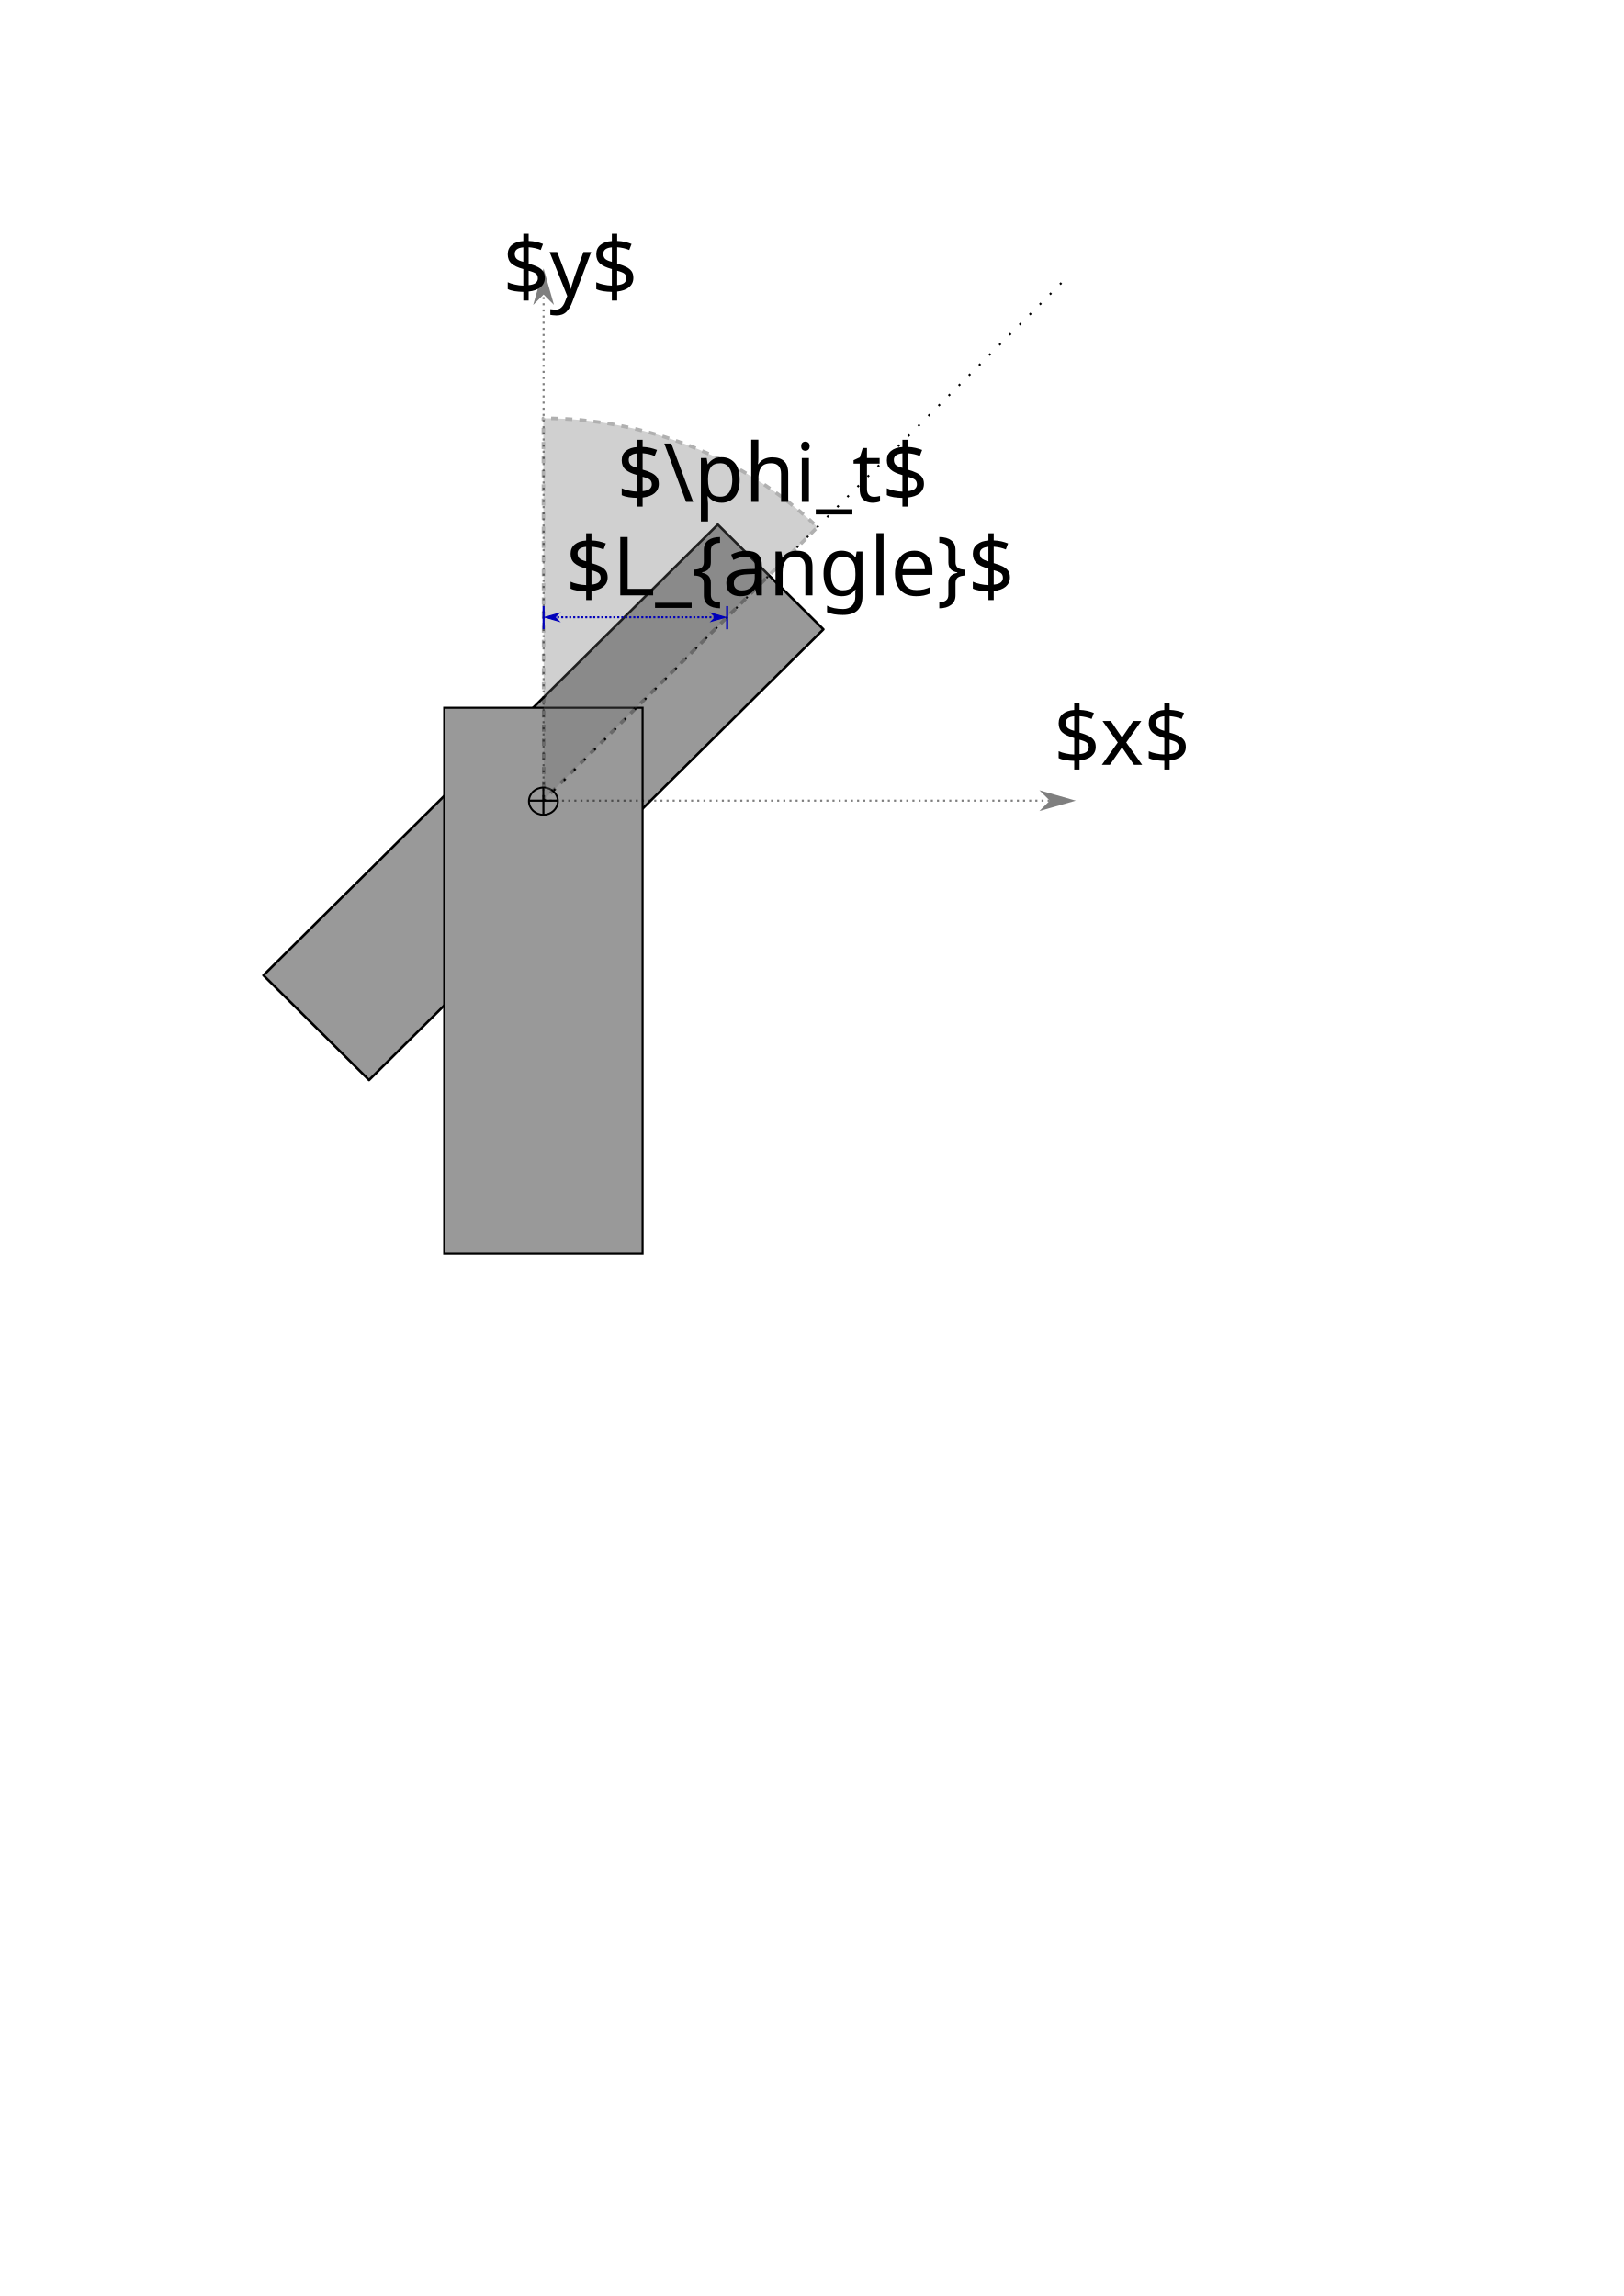
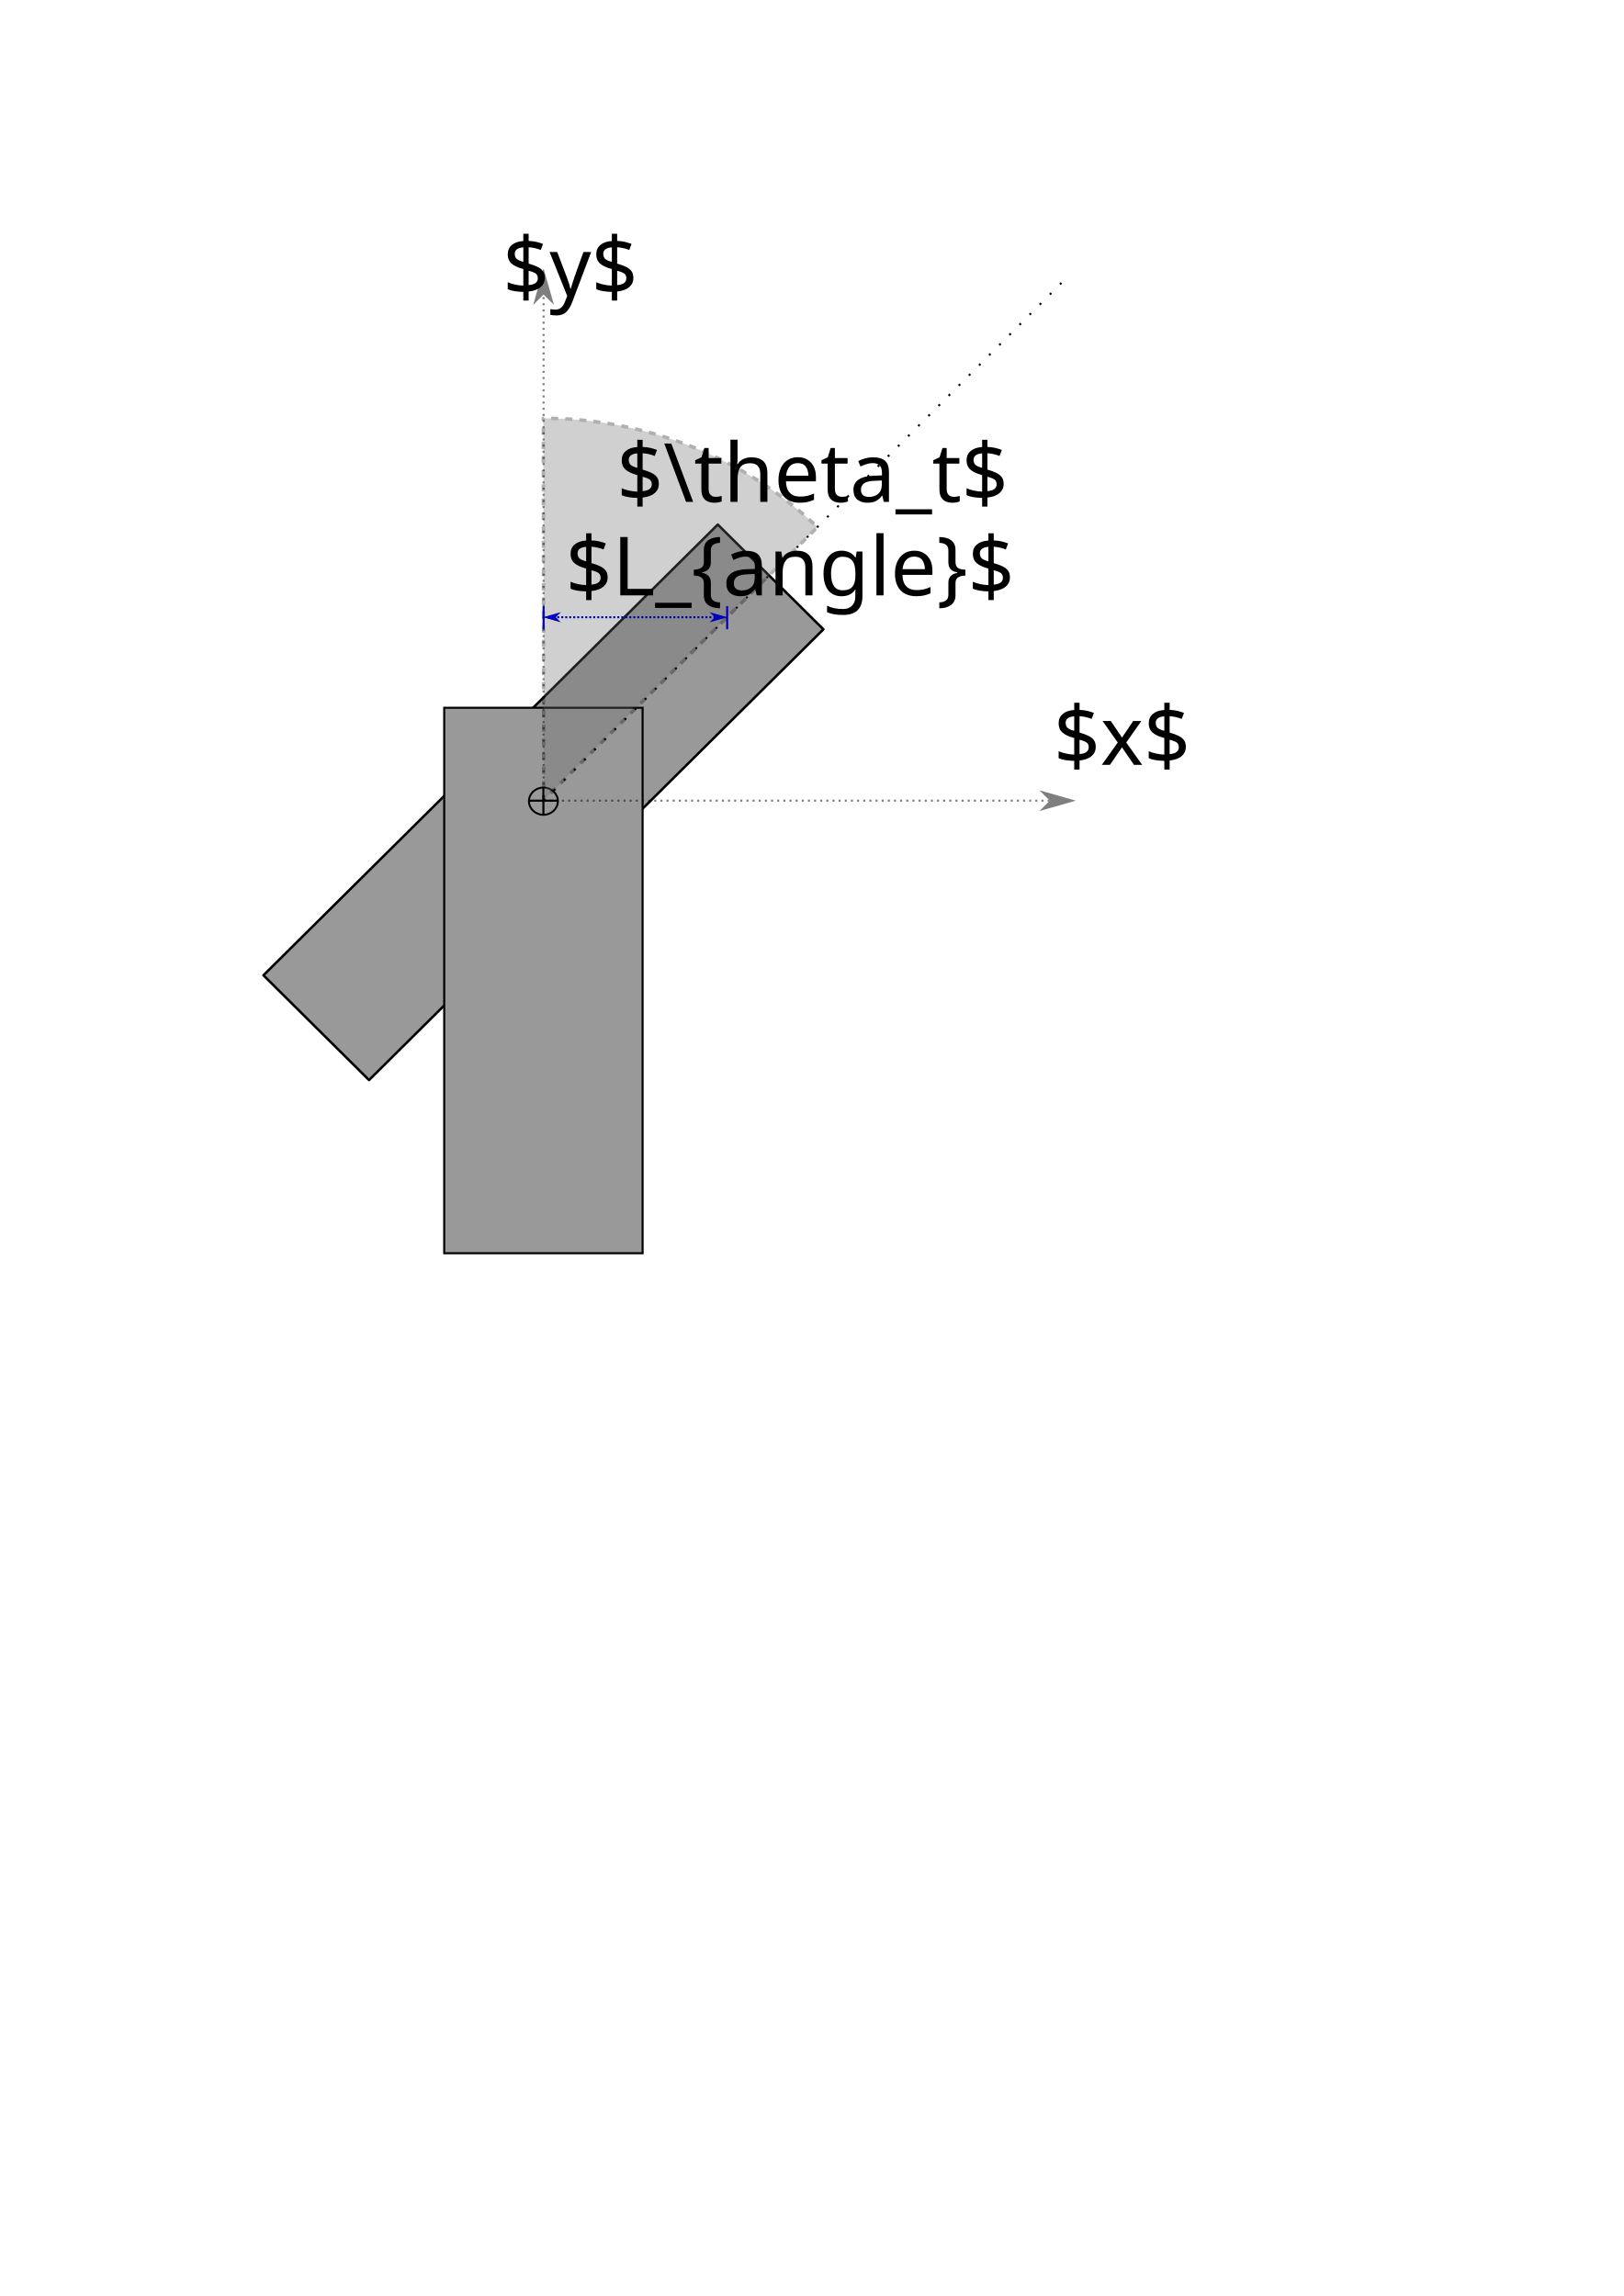
<svg xmlns="http://www.w3.org/2000/svg" id="svg8" version="1.1" viewBox="0 0 210 297" height="297mm" width="210mm">
  <defs id="defs2">
    <marker orient="auto" refY="0.0" refX="0.0" id="Arrow1Mend" style="overflow:visible;">
      <path id="path1065" d="M 0.0,0.0 L 5.0,-5.0 L -12.5,0.0 L 5.0,5.0 L 0.0,0.0 z " style="fill-rule:evenodd;stroke:#0000ba;stroke-width:1pt;stroke-opacity:1;fill:#0000ba;fill-opacity:1" transform="scale(0.4) rotate(180) translate(10,0)" />
    </marker>
    <marker orient="auto" refY="0.0" refX="0.0" id="Arrow1Mstart" style="overflow:visible">
      <path id="path1062" d="M 0.0,0.0 L 5.0,-5.0 L -12.5,0.0 L 5.0,5.0 L 0.0,0.0 z " style="fill-rule:evenodd;stroke:#0000ba;stroke-width:1pt;stroke-opacity:1;fill:#0000ba;fill-opacity:1" transform="scale(0.4) translate(10,0)" />
    </marker>
    <marker orient="auto" refY="0.0" refX="0.0" id="Arrow1Lend" style="overflow:visible;">
      <path id="path4625" d="M 0.0,0.0 L 5.0,-5.0 L -12.5,0.0 L 5.0,5.0 L 0.0,0.0 z " style="fill-rule:evenodd;stroke:#000000;stroke-width:1pt;stroke-opacity:1;fill:#000000;fill-opacity:1" transform="scale(0.8) rotate(180) translate(12.5,0)" />
    </marker>
    <marker style="overflow:visible" id="marker4960" refX="0.0" refY="0.0" orient="auto">
      <path transform="scale(0.8) translate(12.5,0)" style="fill-rule:evenodd;stroke:#000000;stroke-width:1pt;stroke-opacity:1;fill:#000000;fill-opacity:1" d="M 0.0,0.0 L 5.0,-5.0 L -12.5,0.0 L 5.0,5.0 L 0.0,0.0 z " id="path4958" />
    </marker>
    <marker orient="auto" refY="0.0" refX="0.0" id="Arrow1Lstart" style="overflow:visible">
      <path id="path4622" d="M 0.0,0.0 L 5.0,-5.0 L -12.5,0.0 L 5.0,5.0 L 0.0,0.0 z " style="fill-rule:evenodd;stroke:#000000;stroke-width:1pt;stroke-opacity:1;fill:#000000;fill-opacity:1" transform="scale(0.8) translate(12.5,0)" />
    </marker>
  </defs>
  <g id="layer1">
    <rect style="opacity:1;fill:#999999;fill-opacity:1;stroke:#000000;stroke-width:0.321;stroke-linejoin:round;stroke-miterlimit:4;stroke-dasharray:none;stroke-dashoffset:0;stroke-opacity:1;image-rendering:auto" id="rect819" width="19.24" height="82.779" x="113.558" y="-65.563" transform="matrix(0.70988,0.7043226,0.70988,-0.7043226,0,0)" />
    <g id="g4550" transform="translate(-44.92095)">
      <rect y="91.553" x="102.373" height="70.559" width="25.658" id="rect815" style="opacity:1;fill:#999999;fill-opacity:1;stroke:#000000;stroke-width:0.265;stroke-miterlimit:4;stroke-dasharray:none;stroke-dashoffset:0;stroke-opacity:1" />
      <ellipse ry="1.761" rx="1.871" cy="103.637" cx="115.202" id="path4540" style="opacity:1;fill:#999999;fill-opacity:1;stroke:#000000;stroke-width:0.248;stroke-linejoin:round;stroke-miterlimit:4;stroke-dasharray:none;stroke-dashoffset:0;stroke-opacity:1" />
      <path id="path4542" d="m 113.348,103.571 h 3.709" style="fill:none;stroke:#000000;stroke-width:0.265px;stroke-linecap:butt;stroke-linejoin:miter;stroke-opacity:1" />
      <path id="path4544" d="m 115.202,101.846 v 3.52" style="fill:none;stroke:#000000;stroke-width:0.265px;stroke-linecap:butt;stroke-linejoin:miter;stroke-opacity:1" />
    </g>
    <path style="opacity:0.5;fill:none;stroke:#000000;stroke-width:0.265;stroke-linecap:butt;stroke-linejoin:miter;stroke-miterlimit:4;stroke-dasharray:0.265, 0.53;stroke-dashoffset:0;stroke-opacity:1;marker-end:url(#Arrow1Lend)" d="M 70.304,103.571 H 138.623" id="path4552" />
    <path style="fill:none;stroke:#000000;stroke-width:0.265;stroke-linecap:butt;stroke-linejoin:miter;stroke-miterlimit:4;stroke-dasharray:0.265,1.587;stroke-dashoffset:0;stroke-opacity:1" d="M 70.304,103.571 137.961,35.913" id="path4590" />
    <path style="opacity:0.5;fill:none;stroke:#000000;stroke-width:0.265;stroke-linecap:butt;stroke-linejoin:miter;stroke-miterlimit:4;stroke-dasharray:0.265, 0.53;stroke-dashoffset:0;stroke-opacity:1;marker-start:url(#Arrow1Lstart)" d="M 70.304,35.251 V 103.571" id="path4552-8" />
    <path style="opacity:0.31;fill:#666666;fill-opacity:1;stroke:#000000;stroke-width:0.457;stroke-linejoin:round;stroke-miterlimit:4;stroke-dasharray:0.914, 0.914;stroke-dashoffset:2.65;stroke-opacity:1" id="path5072" d="M 70.275,54.111 A 50.622,49.364 0 0 1 105.722,68.183 L 70.327,103.475 Z" />
    <text xml:space="preserve" style="font-style:normal;font-weight:normal;font-size:10.583px;line-height:1.25;font-family:sans-serif;letter-spacing:0px;word-spacing:0px;fill:#000000;fill-opacity:1;stroke:none;stroke-width:0.265" x="136.26" y="98.94" id="text36">
      <tspan id="tspan34" x="136.26" y="98.94" style="stroke-width:0.265">$x$</tspan>
    </text>
    <text xml:space="preserve" style="font-style:normal;font-weight:normal;font-size:10.583px;line-height:1.25;font-family:sans-serif;letter-spacing:0px;word-spacing:0px;fill:#000000;fill-opacity:1;stroke:none;stroke-width:0.265" x="65.012" y="38.275" id="text40">
      <tspan id="tspan38" x="65.012" y="38.275" style="stroke-width:0.265">$y$</tspan>
    </text>
    <path style="fill:none;stroke:#0000ba;stroke-width:0.259;stroke-linecap:butt;stroke-linejoin:miter;stroke-miterlimit:4;stroke-dasharray:0.259, 0.259;stroke-dashoffset:0;stroke-opacity:1;marker-start:url(#Arrow1Mstart);marker-end:url(#Arrow1Mend)" d="M 93.564,79.844 H 70.747" id="path2444" />
    <path style="fill:#d40000;stroke:#0000ba;stroke-width:0.265px;stroke-linecap:butt;stroke-linejoin:miter;stroke-opacity:1" d="m 70.304,78.388 v 3" id="path3054" />
    <path style="fill:none;stroke:#0000ba;stroke-width:0.265px;stroke-linecap:butt;stroke-linejoin:miter;stroke-opacity:1" d="m 94.045,78.4 v 3" id="path3054-3" />
    <text xml:space="preserve" style="font-style:normal;font-weight:normal;font-size:10.583px;line-height:1.25;font-family:sans-serif;letter-spacing:0px;word-spacing:0px;fill:#000000;fill-opacity:1;stroke:none;stroke-width:0.265" x="73.138" y="77.018" id="text3739">
      <tspan id="tspan3737" x="73.138" y="77.018" style="stroke-width:0.265">$L_{angle}$</tspan>
    </text>
    <text xml:space="preserve" style="font-style:normal;font-weight:normal;font-size:10.583px;line-height:1.25;font-family:sans-serif;letter-spacing:0px;word-spacing:0px;fill:#000000;fill-opacity:1;stroke:none;stroke-width:0.265" x="79.753" y="64.923" id="text854">
-       <tspan id="tspan852" x="79.753" y="64.923" style="stroke-width:0.265">$\phi_t$</tspan>
+       <tspan id="tspan852" x="79.753" y="64.923" style="stroke-width:0.265">$\theta_t$</tspan>
    </text>
  </g>
</svg>
